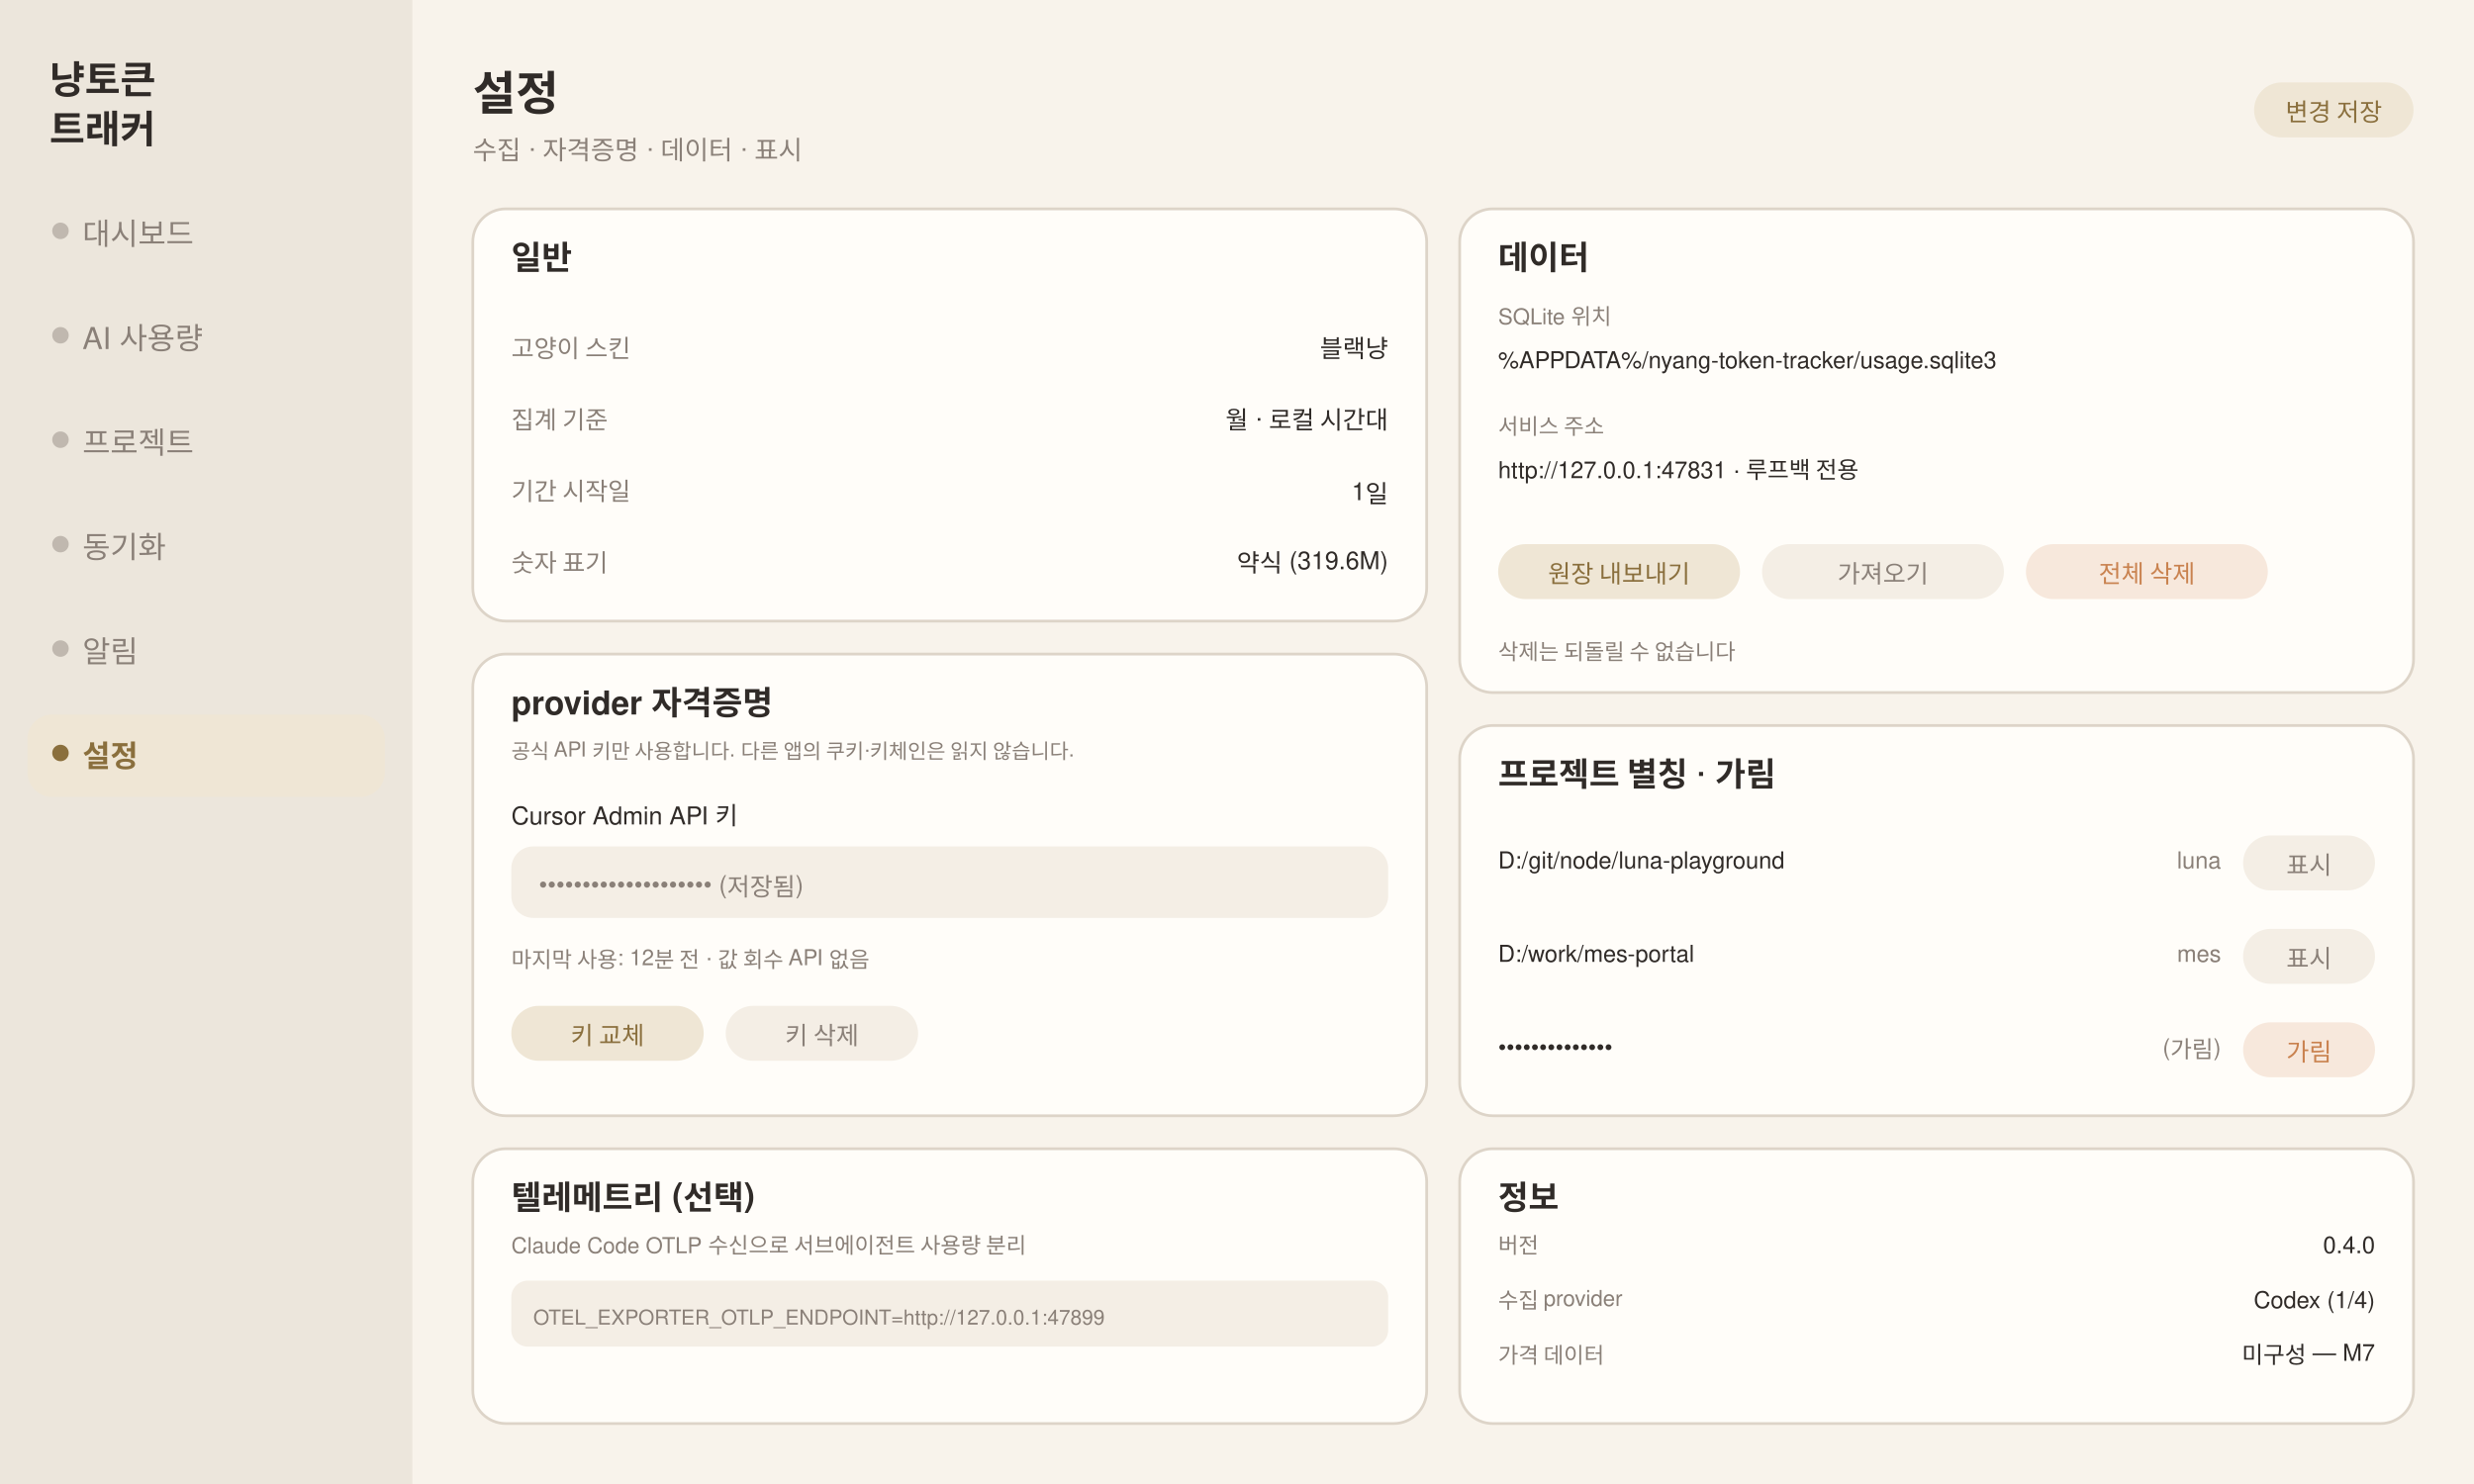
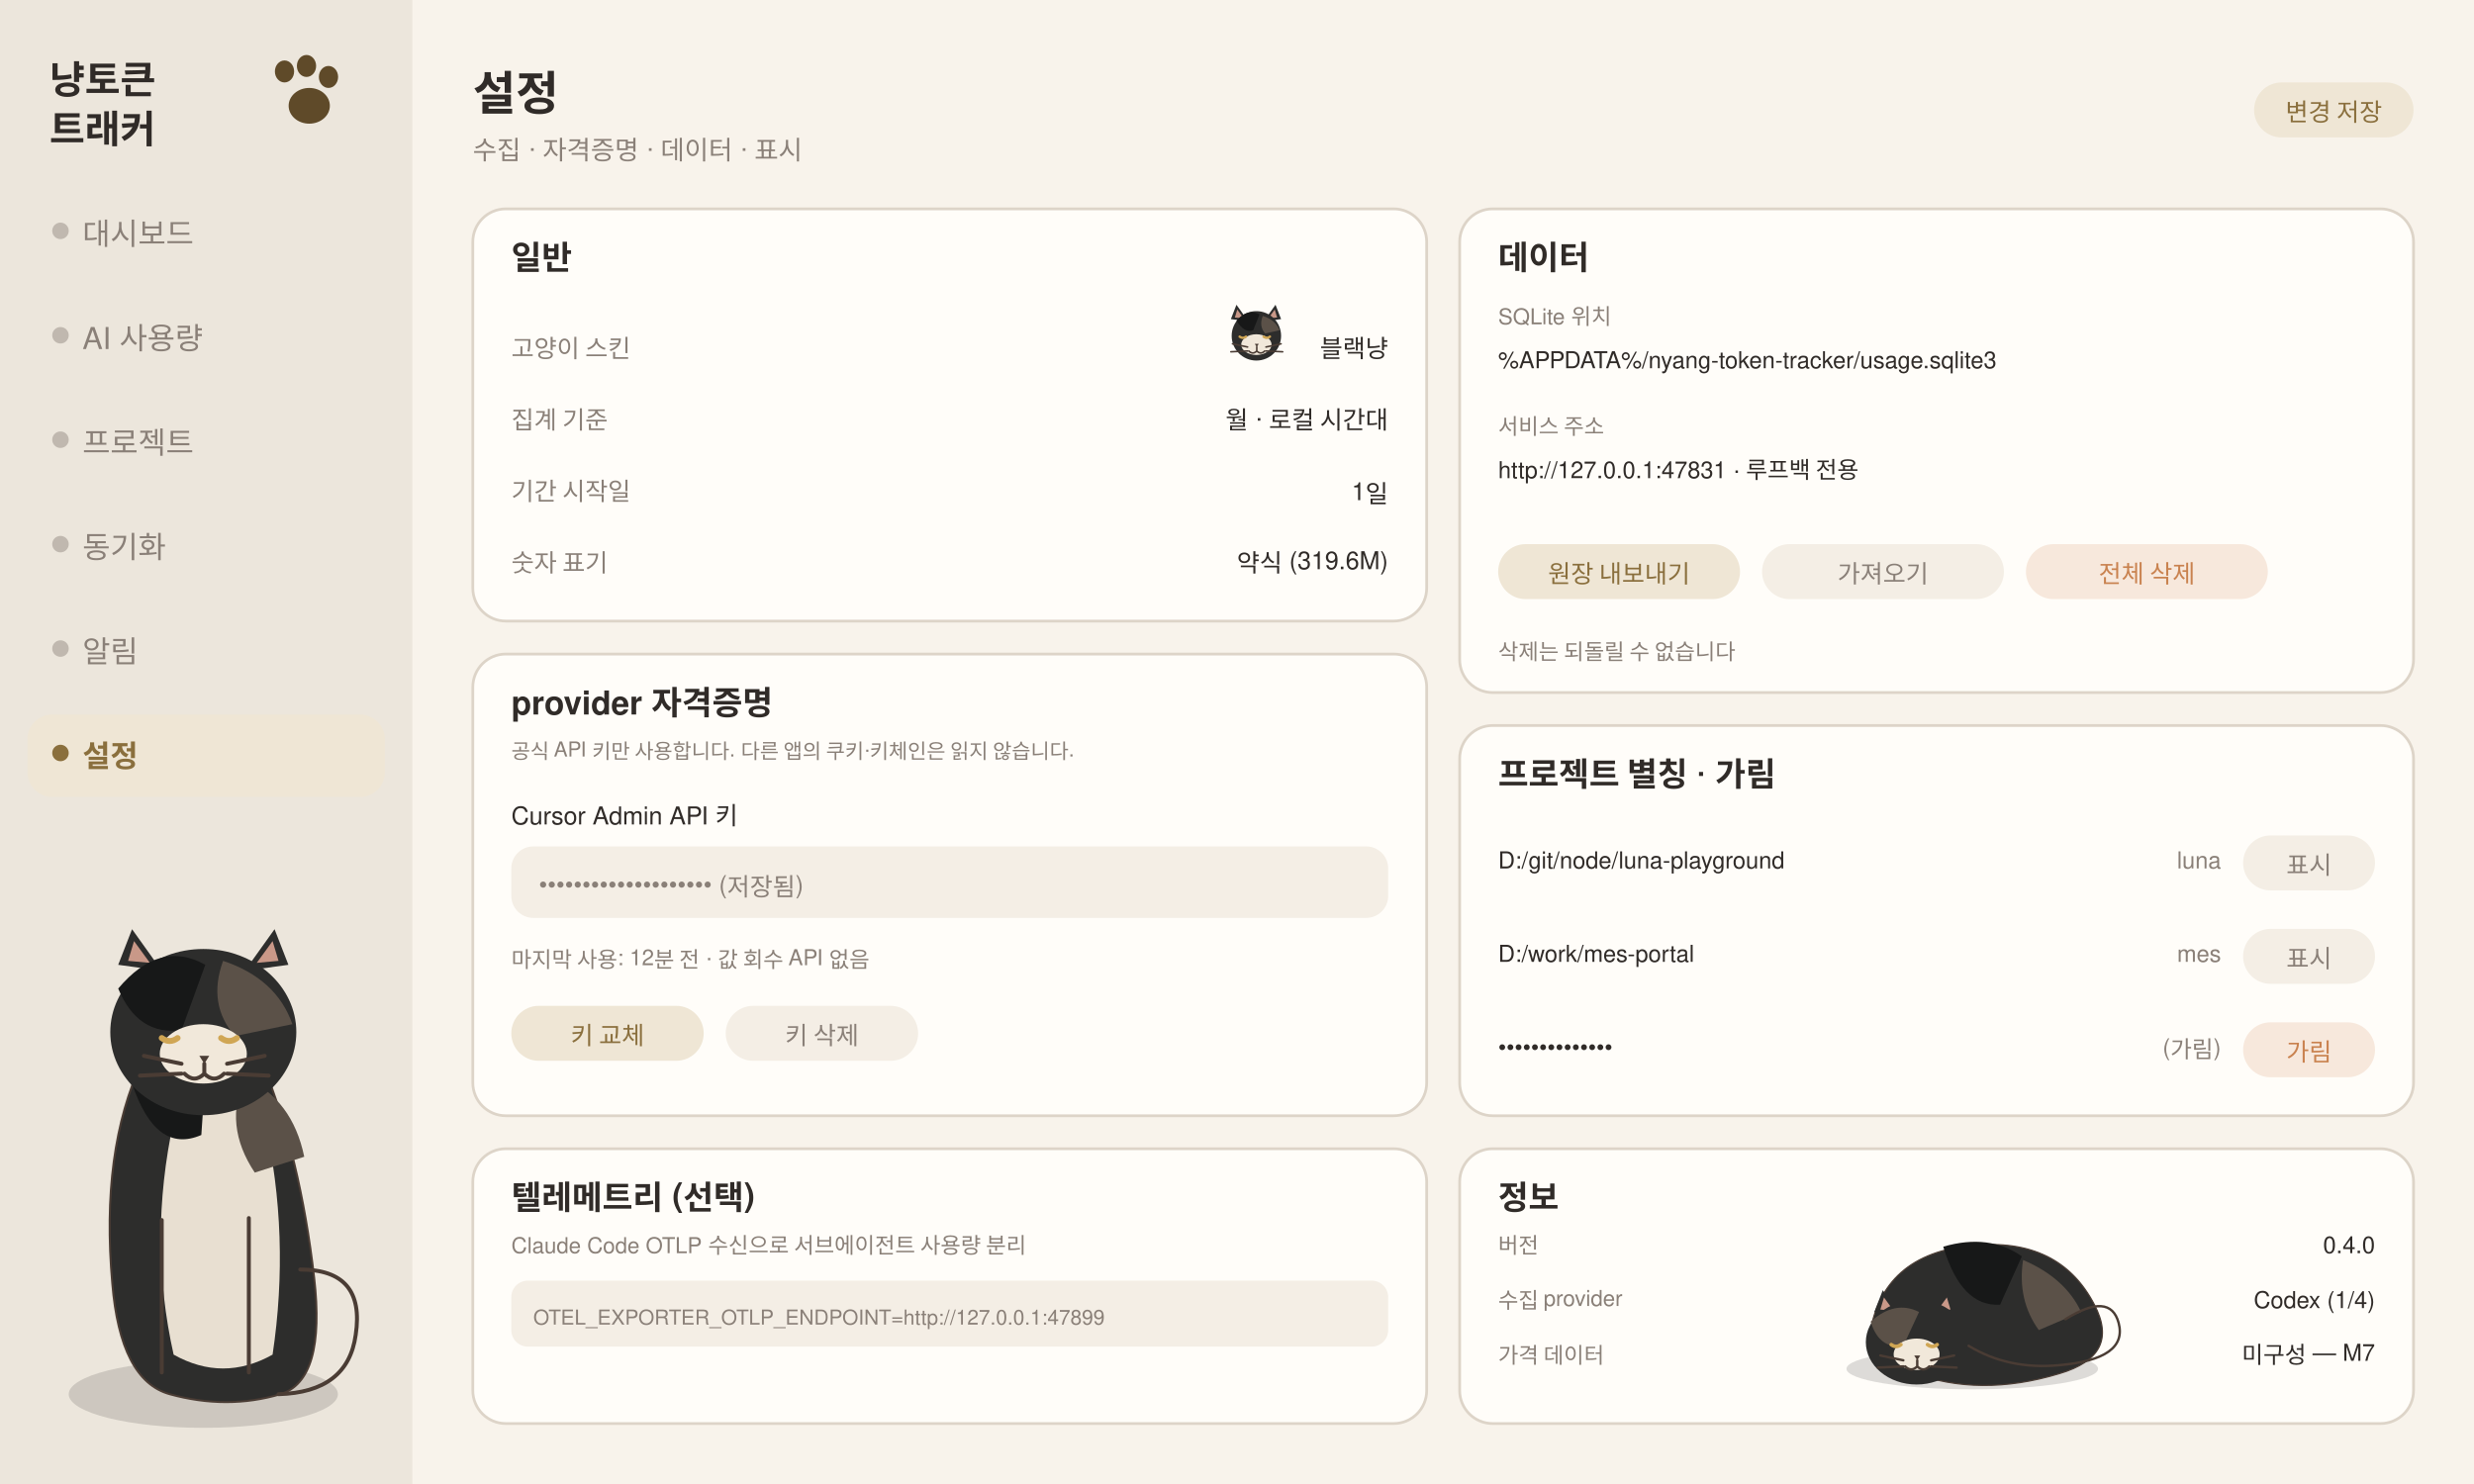
<svg xmlns="http://www.w3.org/2000/svg" viewBox="0 0 900 540" width="900" height="540" font-family="Segoe UI, Noto Sans KR, Helvetica, Arial, sans-serif" role="img" aria-label="settings 화면 와이어프레임">
  <rect x="0" y="0" width="900" height="540" rx="0" fill="#f8f3eb" />
  <rect x="0" y="0" width="150" height="540" rx="0" fill="#ece6dc" />
  <text x="18" y="34" font-size="14" fill="#302b28" font-weight="bold" text-anchor="start">냥토큰</text>
  <text x="18" y="52" font-size="14" fill="#302b28" font-weight="bold" text-anchor="start">트래커</text>
  <text x="30" y="89" font-size="11" fill="#8a8078" font-weight="normal" text-anchor="start">대시보드</text>
  <circle cx="22" cy="84" r="3" fill="#8a8078" opacity="0.45" />
  <text x="30" y="127" font-size="11" fill="#8a8078" font-weight="normal" text-anchor="start">AI 사용량</text>
  <circle cx="22" cy="122" r="3" fill="#8a8078" opacity="0.45" />
  <text x="30" y="165" font-size="11" fill="#8a8078" font-weight="normal" text-anchor="start">프로젝트</text>
  <circle cx="22" cy="160" r="3" fill="#8a8078" opacity="0.45" />
  <text x="30" y="203" font-size="11" fill="#8a8078" font-weight="normal" text-anchor="start">동기화</text>
  <circle cx="22" cy="198" r="3" fill="#8a8078" opacity="0.45" />
  <text x="30" y="241" font-size="11" fill="#8a8078" font-weight="normal" text-anchor="start">알림</text>
  <circle cx="22" cy="236" r="3" fill="#8a8078" opacity="0.45" />
  <rect x="10" y="260" width="130" height="30" rx="9" fill="#efe6d5" />
  <text x="30" y="279" font-size="11" fill="#8a6f3d" font-weight="bold" text-anchor="start">설정</text>
  <circle cx="22" cy="274" r="3" fill="#8a6f3d" opacity="1" />
  <text x="172" y="40" font-size="17" fill="#302b28" font-weight="bold" text-anchor="start">설정</text>
  <text x="172" y="58" font-size="9.5" fill="#8a8078" font-weight="normal" text-anchor="start">수집 · 자격증명 · 데이터 · 표시</text>
  <rect x="820" y="30" width="58" height="20" rx="10" fill="#efe6d5" />
  <text x="849.0" y="44" font-size="9" fill="#8a6f3d" font-weight="normal" text-anchor="middle">변경 저장</text>
  <rect x="172" y="76" width="347.0" height="150" rx="12" fill="#fffdf9" stroke="#ddd4c8" />
  <text x="186" y="98" font-size="12" fill="#302b28" font-weight="bold" text-anchor="start">일반</text>
  <text x="186" y="130" font-size="9" fill="#8a8078" font-weight="normal" text-anchor="start">고양이 스킨</text>
  <text x="505.0" y="130" font-size="9" fill="#302b28" font-weight="normal" text-anchor="end">블랙냥</text>
  <text x="186" y="156" font-size="9" fill="#8a8078" font-weight="normal" text-anchor="start">집계 기준</text>
  <text x="505.0" y="156" font-size="9" fill="#302b28" font-weight="normal" text-anchor="end">월 · 로컬 시간대</text>
  <text x="186" y="182" font-size="9" fill="#8a8078" font-weight="normal" text-anchor="start">기간 시작일</text>
  <text x="505.0" y="182" font-size="9" fill="#302b28" font-weight="normal" text-anchor="end">1일</text>
  <text x="186" y="208" font-size="9" fill="#8a8078" font-weight="normal" text-anchor="start">숫자 표기</text>
  <text x="505.0" y="208" font-size="9" fill="#302b28" font-weight="normal" text-anchor="end">약식 (319.6M)</text>
  <rect x="172" y="238" width="347.0" height="168" rx="12" fill="#fffdf9" stroke="#ddd4c8" />
  <text x="186" y="260" font-size="12" fill="#302b28" font-weight="bold" text-anchor="start">provider 자격증명</text>
  <text x="186" y="276" font-size="7.5" fill="#8a8078" font-weight="normal" text-anchor="start">공식 API 키만 사용합니다. 다른 앱의 쿠키·키체인은 읽지 않습니다.</text>
  <text x="186" y="300" font-size="9" fill="#302b28" font-weight="normal" text-anchor="start">Cursor Admin API 키</text>
  <rect x="186" y="308" width="319.0" height="26" rx="8" fill="#f4eee5" />
  <text x="196" y="325" font-size="9" fill="#8a8078" font-weight="normal" text-anchor="start">••••••••••••••••••••  (저장됨)</text>
  <text x="186" y="352" font-size="8" fill="#8a8078" font-weight="normal" text-anchor="start">마지막 사용: 12분 전 · 값 회수 API 없음</text>
  <rect x="186" y="366" width="70" height="20" rx="10" fill="#efe6d5" />
  <text x="221.0" y="380" font-size="9" fill="#8a6f3d" font-weight="normal" text-anchor="middle">키 교체</text>
  <rect x="264" y="366" width="70" height="20" rx="10" fill="#f4eee5" />
  <text x="299.0" y="380" font-size="9" fill="#8a8078" font-weight="normal" text-anchor="middle">키 삭제</text>
  <rect x="172" y="418" width="347.0" height="100" rx="12" fill="#fffdf9" stroke="#ddd4c8" />
  <text x="186" y="440" font-size="12" fill="#302b28" font-weight="bold" text-anchor="start">텔레메트리 (선택)</text>
  <text x="186" y="456" font-size="8" fill="#8a8078" font-weight="normal" text-anchor="start">Claude Code OTLP 수신으로 서브에이전트 사용량 분리</text>
  <rect x="186" y="466" width="319.0" height="24" rx="6" fill="#f4eee5" />
  <text x="194" y="482" font-size="7.5" fill="#8a8078" font-weight="normal" text-anchor="start">OTEL_EXPORTER_OTLP_ENDPOINT=http://127.0.0.1:47899</text>
  <rect x="531.0" y="76" width="347.0" height="176" rx="12" fill="#fffdf9" stroke="#ddd4c8" />
  <text x="545.0" y="98" font-size="12" fill="#302b28" font-weight="bold" text-anchor="start">데이터</text>
  <text x="545.0" y="118" font-size="8" fill="#8a8078" font-weight="normal" text-anchor="start">SQLite 위치</text>
  <text x="545.0" y="134" font-size="8.5" fill="#302b28" font-weight="normal" text-anchor="start">%APPDATA%/nyang-token-tracker/usage.sqlite3</text>
  <text x="545.0" y="158" font-size="8" fill="#8a8078" font-weight="normal" text-anchor="start">서비스 주소</text>
  <text x="545.0" y="174" font-size="8.5" fill="#302b28" font-weight="normal" text-anchor="start">http://127.0.0.1:47831 · 루프백 전용</text>
  <rect x="545.0" y="198" width="88" height="20" rx="10" fill="#efe6d5" />
  <text x="589.0" y="212" font-size="9" fill="#8a6f3d" font-weight="normal" text-anchor="middle">원장 내보내기</text>
  <rect x="641.0" y="198" width="88" height="20" rx="10" fill="#f4eee5" />
  <text x="685.0" y="212" font-size="9" fill="#8a8078" font-weight="normal" text-anchor="middle">가져오기</text>
  <rect x="737.0" y="198" width="88" height="20" rx="10" fill="#f7e8dc" />
  <text x="781.0" y="212" font-size="9" fill="#c9824f" font-weight="normal" text-anchor="middle">전체 삭제</text>
  <text x="545.0" y="240" font-size="8" fill="#8a8078" font-weight="normal" text-anchor="start">삭제는 되돌릴 수 없습니다</text>
  <rect x="531.0" y="264" width="347.0" height="142" rx="12" fill="#fffdf9" stroke="#ddd4c8" />
  <text x="545.0" y="286" font-size="12" fill="#302b28" font-weight="bold" text-anchor="start">프로젝트 별칭 · 가림</text>
  <text x="545.0" y="316" font-size="8.5" fill="#302b28" font-weight="normal" text-anchor="start">D:/git/node/luna-playground</text>
  <text x="808.0" y="316" font-size="8.5" fill="#8a8078" font-weight="normal" text-anchor="end">luna</text>
  <rect x="816.0" y="304" width="48" height="20" rx="10" fill="#f4eee5" />
  <text x="840.0" y="318" font-size="9" fill="#8a8078" font-weight="normal" text-anchor="middle">표시</text>
  <text x="545.0" y="350" font-size="8.5" fill="#302b28" font-weight="normal" text-anchor="start">D:/work/mes-portal</text>
  <text x="808.0" y="350" font-size="8.5" fill="#8a8078" font-weight="normal" text-anchor="end">mes</text>
  <rect x="816.0" y="338" width="48" height="20" rx="10" fill="#f4eee5" />
  <text x="840.0" y="352" font-size="9" fill="#8a8078" font-weight="normal" text-anchor="middle">표시</text>
  <text x="545.0" y="384" font-size="8.5" fill="#302b28" font-weight="normal" text-anchor="start">••••••••••••••</text>
  <text x="808.0" y="384" font-size="8.5" fill="#8a8078" font-weight="normal" text-anchor="end">(가림)</text>
  <rect x="816.0" y="372" width="48" height="20" rx="10" fill="#f7e8dc" />
  <text x="840.0" y="386" font-size="9" fill="#c9824f" font-weight="normal" text-anchor="middle">가림</text>
  <rect x="531.0" y="418" width="347.0" height="100" rx="12" fill="#fffdf9" stroke="#ddd4c8" />
  <text x="545.0" y="440" font-size="12" fill="#302b28" font-weight="bold" text-anchor="start">정보</text>
  <text x="545.0" y="456" font-size="8" fill="#8a8078" font-weight="normal" text-anchor="start">버전</text>
  <text x="864.0" y="456" font-size="8.5" fill="#302b28" font-weight="normal" text-anchor="end">0.4.0</text>
  <text x="545.0" y="476" font-size="8" fill="#8a8078" font-weight="normal" text-anchor="start">수집 provider</text>
  <text x="864.0" y="476" font-size="8.5" fill="#302b28" font-weight="normal" text-anchor="end">Codex (1/4)</text>
  <text x="545.0" y="496" font-size="8" fill="#8a8078" font-weight="normal" text-anchor="start">가격 데이터</text>
  <text x="864.0" y="496" font-size="8.5" fill="#302b28" font-weight="normal" text-anchor="end">미구성 — M7</text>
+   <g aria-hidden="true" transform="translate(98 22) scale(1)">
+     <ellipse cx="5.5" cy="4" rx="3.5" ry="4" fill="#5f4a29" />
+     <ellipse cx="13.5" cy="2" rx="3.5" ry="4" fill="#5f4a29" />
+     <ellipse cx="21.5" cy="6" rx="3.5" ry="4" fill="#5f4a29" />
+     <ellipse cx="14.5" cy="16.5" rx="7.5" ry="6.5" fill="#5f4a29" />
+   </g>
+   <g aria-hidden="true" transform="translate(7 305) scale(0.72)">
+     <ellipse fill="#00000022" cx="93" cy="281" rx="68" ry="17" />
+     <path fill="#2d2d2c" stroke="#4a3c34" stroke-width="1" d="M62 113q-21 45-15 112 4 49 29 56 29 8 56 0 23-7 17-59-7-61-26-108Z" />
+     <path fill="#e8dfd1" d="M78 143q26-16 46 0 13 58 4 118-25 14-50 0-13-58 0-118Z" />
+     <path fill="#171818" d="M57 124q18-23 38-18l-3 44q-23 10-35-26Z" />
+     <path fill="#5b5148" d="M114 121q24 11 30 40l-25 8q-16-24-5-48Z" />
+     <g transform="translate(48 45)">
+       <g transform="translate(2 1) scale(1 1)">
+         <path fill="#2d2d2c" d="M0 18 7 0 22 21Z" />
+         <path fill="#c99888" d="M5 16 8 6 16 17Z" />
+       </g>
+       <g transform="translate(88 1) scale(-1 1)">
+         <path fill="#2d2d2c" d="M0 18 7 0 22 21Z" />
+         <path fill="#c99888" d="M5 16 8 6 16 17Z" />
+       </g>
+       <ellipse fill="#2d2d2c" cx="45" cy="53" rx="47" ry="42" />
+       <path fill="#171818" d="M2 31q21-25 44-12L34 52Q12 55 2 31Z" />
+       <path fill="#5b5148" d="M55 17q27 9 35 32l-29 6q-14-16-6-38Z" />
+       <ellipse fill="#f1e8da" cx="45" cy="64" rx="22" ry="15" />
+       <g transform="translate(12 38) scale(1)">
+         <path fill="none" stroke="#d0a654" stroke-width="3" stroke-linecap="round" d="M12 18q4 3 8 0" />
+         <path fill="none" stroke="#d0a654" stroke-width="3" stroke-linecap="round" d="M42 18q4 3 8 0" />
+         <path fill="#4a3c34" d="m31 27 5 0-2.5 4Z" />
+         <path fill="none" stroke="#4a3c34" stroke-width="2" stroke-linecap="round" d="M33.5 31v5m0 0q-5 5-10 0m10 0q5 5 10 0" />
+         <path fill="none" stroke="#4a3c34" stroke-width="2" stroke-linecap="round" d="M22 31 3 27m19 9L1 37m44-6 19-4m-19 9 21 1" />
+       </g>
+     </g>
+     <path fill="none" stroke="#4a3c34" stroke-width="2" stroke-linecap="round" d="M142 218q33 0 28 33-4 29-39 30" />
+     <path fill="none" stroke="#4a3c34" stroke-width="2" stroke-linecap="round" d="M72 270v-77m44 77v-78" />
+   </g>
+   <g aria-hidden="true" transform="translate(444 108) scale(0.29)">
+     <g transform="translate(13 10) scale(1 1)">
+       <path fill="#2d2d2c" d="M0 18 7 0 22 21Z" />
+       <path fill="#c99888" d="M5 16 8 6 16 17Z" />
+     </g>
+     <g transform="translate(76 10) scale(-1 1)">
+       <path fill="#2d2d2c" d="M0 18 7 0 22 21Z" />
+       <path fill="#c99888" d="M5 16 8 6 16 17Z" />
+     </g>
+     <circle fill="#2d2d2c" cx="45" cy="49" r="31" />
+     <path fill="#171818" d="M20 30q14-16 29-8l-8 20q-11 4-21-12Z" />
+     <path fill="#5b5148" d="M53 24q16 5 21 18l-18 4q-8-9-3-22Z" />
+     <ellipse fill="#f1e8da" cx="45" cy="60" rx="19" ry="13" />
+     <g transform="translate(12 32) scale(1)">
+       <path fill="none" stroke="#d0a654" stroke-width="3" stroke-linecap="round" d="M12 18q4 3 8 0" />
+       <path fill="none" stroke="#d0a654" stroke-width="3" stroke-linecap="round" d="M42 18q4 3 8 0" />
+       <path fill="#4a3c34" d="m31 27 5 0-2.5 4Z" />
+       <path fill="none" stroke="#4a3c34" stroke-width="2" stroke-linecap="round" d="M33.5 31v5m0 0q-5 5-10 0m10 0q5 5 10 0" />
+       <path fill="none" stroke="#4a3c34" stroke-width="2" stroke-linecap="round" d="M22 31 3 27m19 9L1 37m44-6 19-4m-19 9 21 1" />
+     </g>
+   </g>
+   <g aria-hidden="true" transform="translate(655 440) scale(0.44)">
+     <ellipse fill="#00000022" cx="142" cy="132" rx="104" ry="17" />
+     <path fill="#2d2d2c" stroke="#4a3c34" stroke-width="1" d="M57 105q10-68 85-75 72-7 101 49 22 42-29 57-66 20-122-1-34-13-35-30Z" />
+     <path fill="#171818" d="M118 31q38-11 65 8l-18 40q-32 2-47-48Z" />
+     <path fill="#5b5148" d="M184 42q35 15 48 43l-35 15q-18-25-13-58Z" />
+     <path fill="none" stroke="#4a3c34" stroke-width="2" stroke-linecap="round" d="M219 91q37-23 44 3 8 30-49 35-42 4-75-16" />
+     <g transform="translate(54 65)">
+       <g transform="translate(7 2) scale(1 1)">
+         <path fill="#2d2d2c" d="M0 18 7 0 22 21Z" />
+         <path fill="#c99888" d="M5 16 8 6 16 17Z" />
+       </g>
+       <g transform="translate(75 2) scale(-1 1)">
+         <path fill="#2d2d2c" d="M0 18 7 0 22 21Z" />
+         <path fill="#c99888" d="M5 16 8 6 16 17Z" />
+       </g>
+       <ellipse fill="#2d2d2c" cx="42" cy="45" rx="42" ry="35" />
+       <path fill="#5b5148" d="M4 28q20-18 40-8L31 48Q11 51 4 28Z" />
+       <ellipse fill="#f1e8da" cx="42" cy="55" rx="19" ry="13" />
+       <g transform="translate(9 29) scale(1)">
+         <path fill="none" stroke="#d0a654" stroke-width="3" stroke-linecap="round" d="M12 18q4 3 8 0" />
+         <path fill="none" stroke="#d0a654" stroke-width="3" stroke-linecap="round" d="M42 18q4 3 8 0" />
+         <path fill="#4a3c34" d="m31 27 5 0-2.5 4Z" />
+         <path fill="none" stroke="#4a3c34" stroke-width="2" stroke-linecap="round" d="M33.5 31v5m0 0q-5 5-10 0m10 0q5 5 10 0" />
+         <path fill="none" stroke="#4a3c34" stroke-width="2" stroke-linecap="round" d="M22 31 3 27m19 9L1 37m44-6 19-4m-19 9 21 1" />
+       </g>
+     </g>
+   </g>
</svg>
